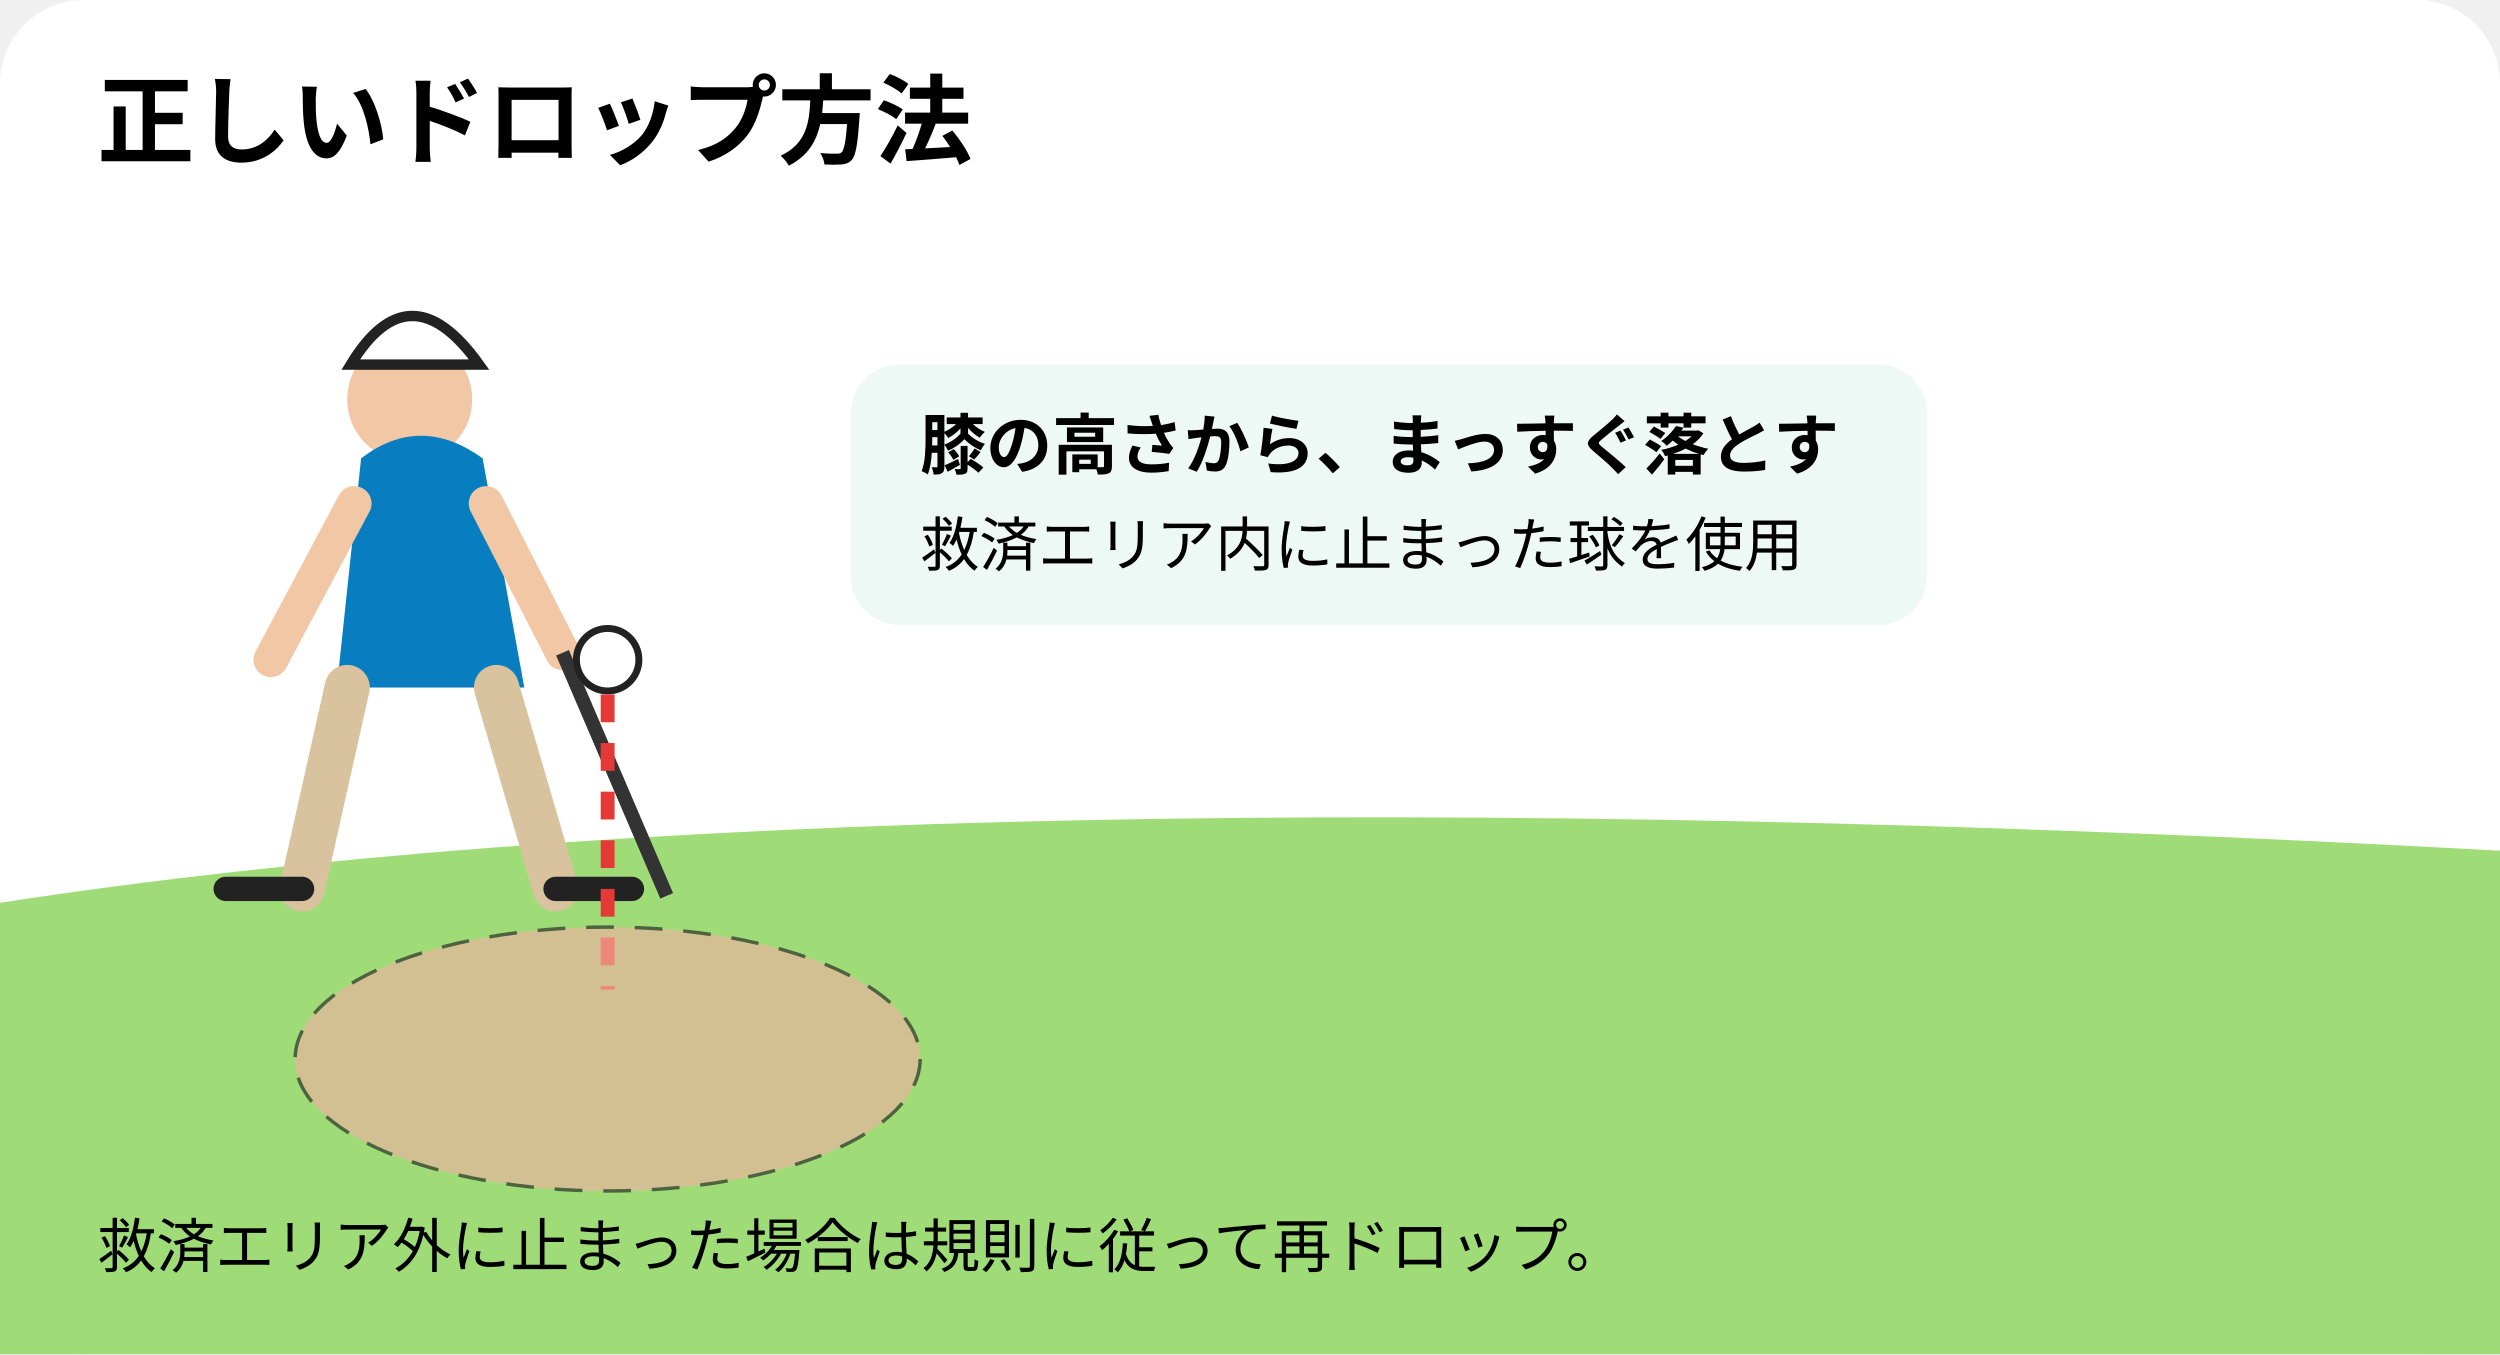
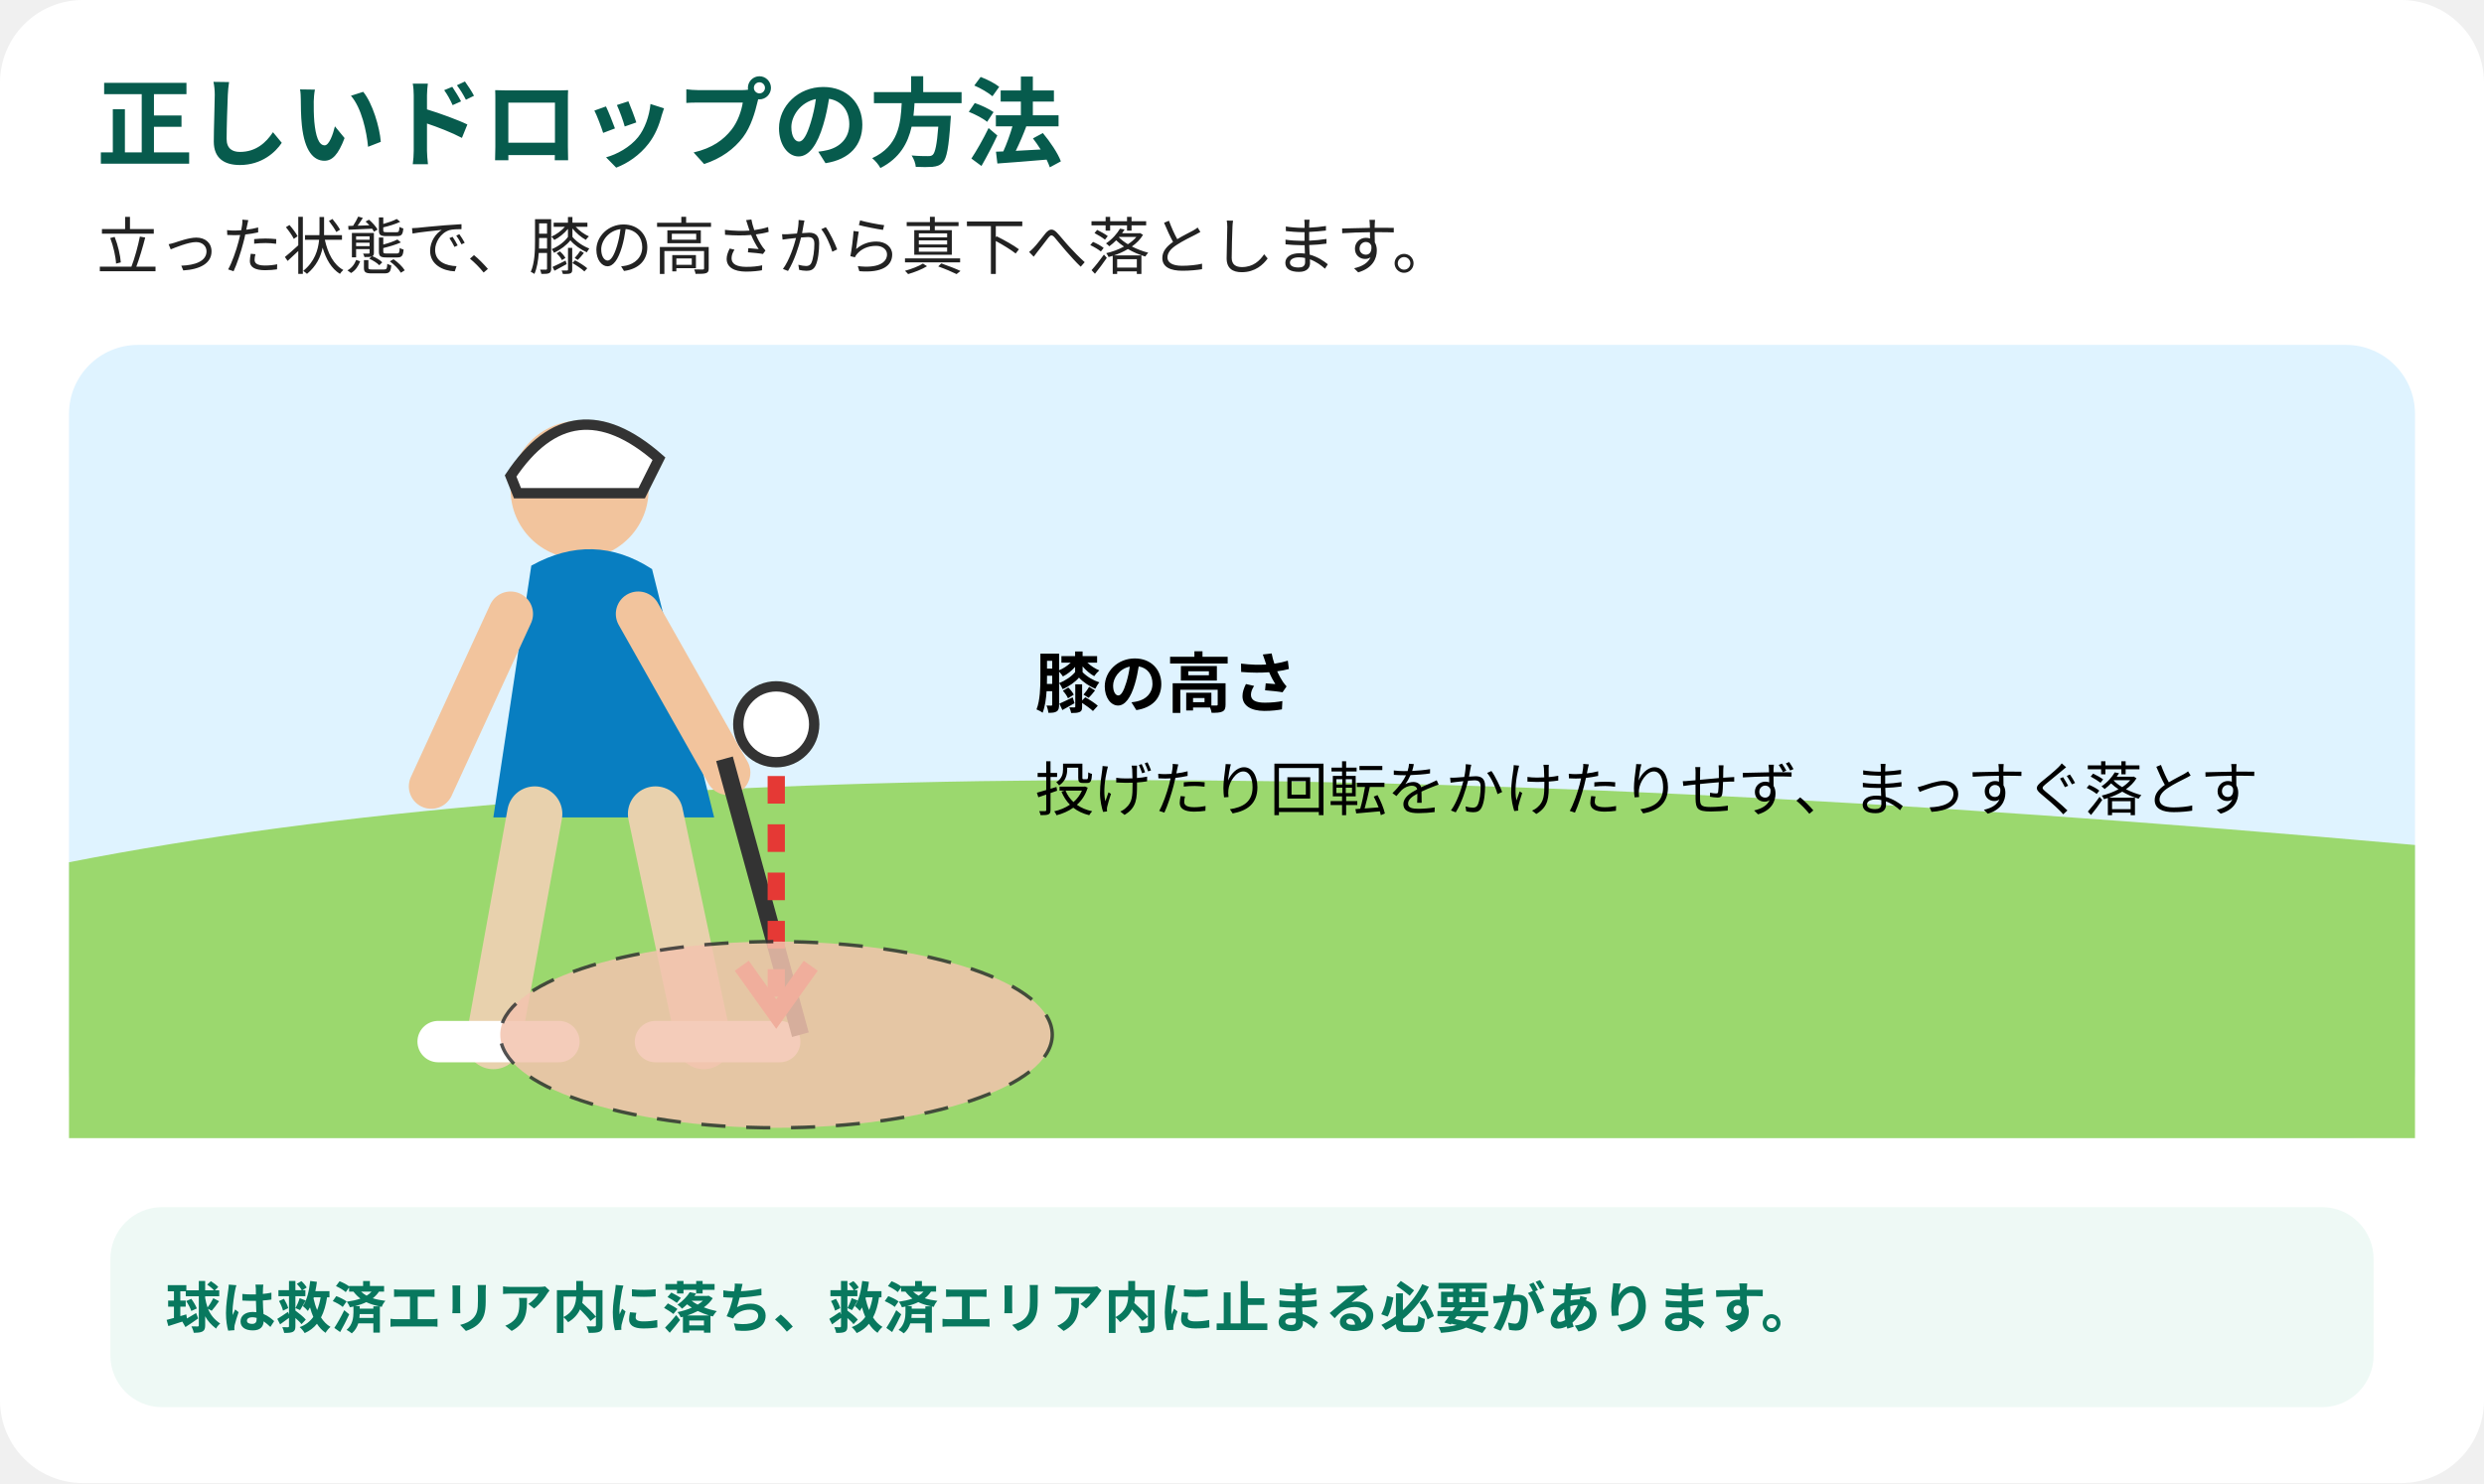
- <svg xmlns="http://www.w3.org/2000/svg" viewBox="0 0 720 390">
-   <rect width="720" height="390" rx="24" fill="#fff" />
-   <text x="28" y="45" font-family="sans-serif" font-size="28" font-weight="700">正しいドロップ方法</text>
-   <path d="M0 260Q260 220 720 245V390H0Z" fill="#9fdc78" />
-   <g aria-label="golfer">
-     <circle cx="118" cy="115" r="18" fill="#f1c7a5" />
-     <path d="M101 105q17-28 37 0z" fill="#fff" stroke="#222" stroke-width="3" />
-     <path d="M104 132q17-13 35 0l12 66h-54z" fill="#087ec1" />
-     <path d="M100 198l-13 58M143 198l17 58" stroke="#d8c39e" stroke-width="13" stroke-linecap="round" />
-     <path d="M87 256h-22M160 256h22" stroke="#222" stroke-width="7" stroke-linecap="round" />
-     <path d="M102 145l-24 45M140 145l22 43" stroke="#f1c7a5" stroke-width="10" stroke-linecap="round" />
-     <path d="M162 188l30 70" stroke="#333" stroke-width="4" />
+ <svg xmlns="http://www.w3.org/2000/svg" viewBox="0 0 720 430">
+   <rect width="720" height="430" rx="24" fill="#fff" />
+   <text x="28" y="46" font-family="sans-serif" font-size="28" font-weight="700" fill="#075b4d">正しいドロップの方法</text>
+   <text x="28" y="78" font-family="sans-serif" font-size="18" fill="#222">立った状態で、膝の高さから真下へ落とします。</text>
+   <rect x="20" y="100" width="680" height="230" rx="20" fill="#dff3ff" />
+   <path d="M20 250Q250 205 700 245V330H20Z" fill="#9bd86e" />
+   <g transform="translate(120 112)">
+     <circle cx="48" cy="30" r="20" fill="#f2c49d" />
+     <path d="M28 26q18-27 43-5l-5 10H30z" fill="#fff" stroke="#333" stroke-width="3" />
+     <path d="M34 52q18-10 35 1l18 72H23z" fill="#087ec1" />
+     <path d="M28 66L5 116" stroke="#f2c49d" stroke-width="13" stroke-linecap="round" />
+     <path d="M65 66L91 112" stroke="#f2c49d" stroke-width="13" stroke-linecap="round" />
+     <path d="M35 124L23 190M70 124L84 190" stroke="#e8d1ad" stroke-width="16" stroke-linecap="round" />
+     <path d="M7 190h35M70 190h36" stroke="#fff" stroke-width="12" stroke-linecap="round" />
+     <path d="M90 108L112 188" stroke="#333" stroke-width="5" />
  </g>
-   <circle cx="175" cy="190" r="9" fill="#fff" stroke="#222" stroke-width="2" />
-   <path d="M175 200V285" stroke="#e53935" stroke-width="4" stroke-dasharray="8 6" />
-   <ellipse cx="175" cy="305" rx="90" ry="38" fill="#efb09f" opacity=".65" stroke="#222" stroke-dasharray="8 6" />
-   <rect x="245" y="105" width="310" height="75" rx="14" fill="#eef9f5" />
-   <text x="265" y="135" font-family="sans-serif" font-size="19" font-weight="700">膝の高さから、まっすぐ落とす</text>
-   <text x="265" y="163" font-family="sans-serif" font-size="17">救済エリア内に止まった球を使用</text>
-   <text x="28" y="365" font-family="sans-serif" font-size="17">救済エリア外に止まった場合は規則に従って再ドロップ。</text>
+   <circle cx="225" cy="210" r="11" fill="#fff" stroke="#333" stroke-width="3" />
+   <path d="M225 225V290" stroke="#e53935" stroke-width="5" stroke-dasharray="8 6" />
+   <path d="M215 280l10 14 10-14" fill="none" stroke="#e53935" stroke-width="5" />
+   <ellipse cx="225" cy="300" rx="80" ry="27" fill="#f2c3ae" opacity=".85" stroke="#333" stroke-dasharray="7 6" />
+   <text x="300" y="205" font-family="sans-serif" font-size="19" font-weight="700">膝の高さ</text>
+   <text x="300" y="235" font-family="sans-serif" font-size="17">投げたり回転をかけたりせず、まっすぐ落とす</text>
+   <rect x="32" y="350" width="656" height="58" rx="15" fill="#eef9f5" />
+   <text x="48" y="385" font-family="sans-serif" font-size="16" font-weight="700" fill="#08785e">球は救済エリア内に落ち、救済エリア内に止まる必要があります。</text>
</svg>
